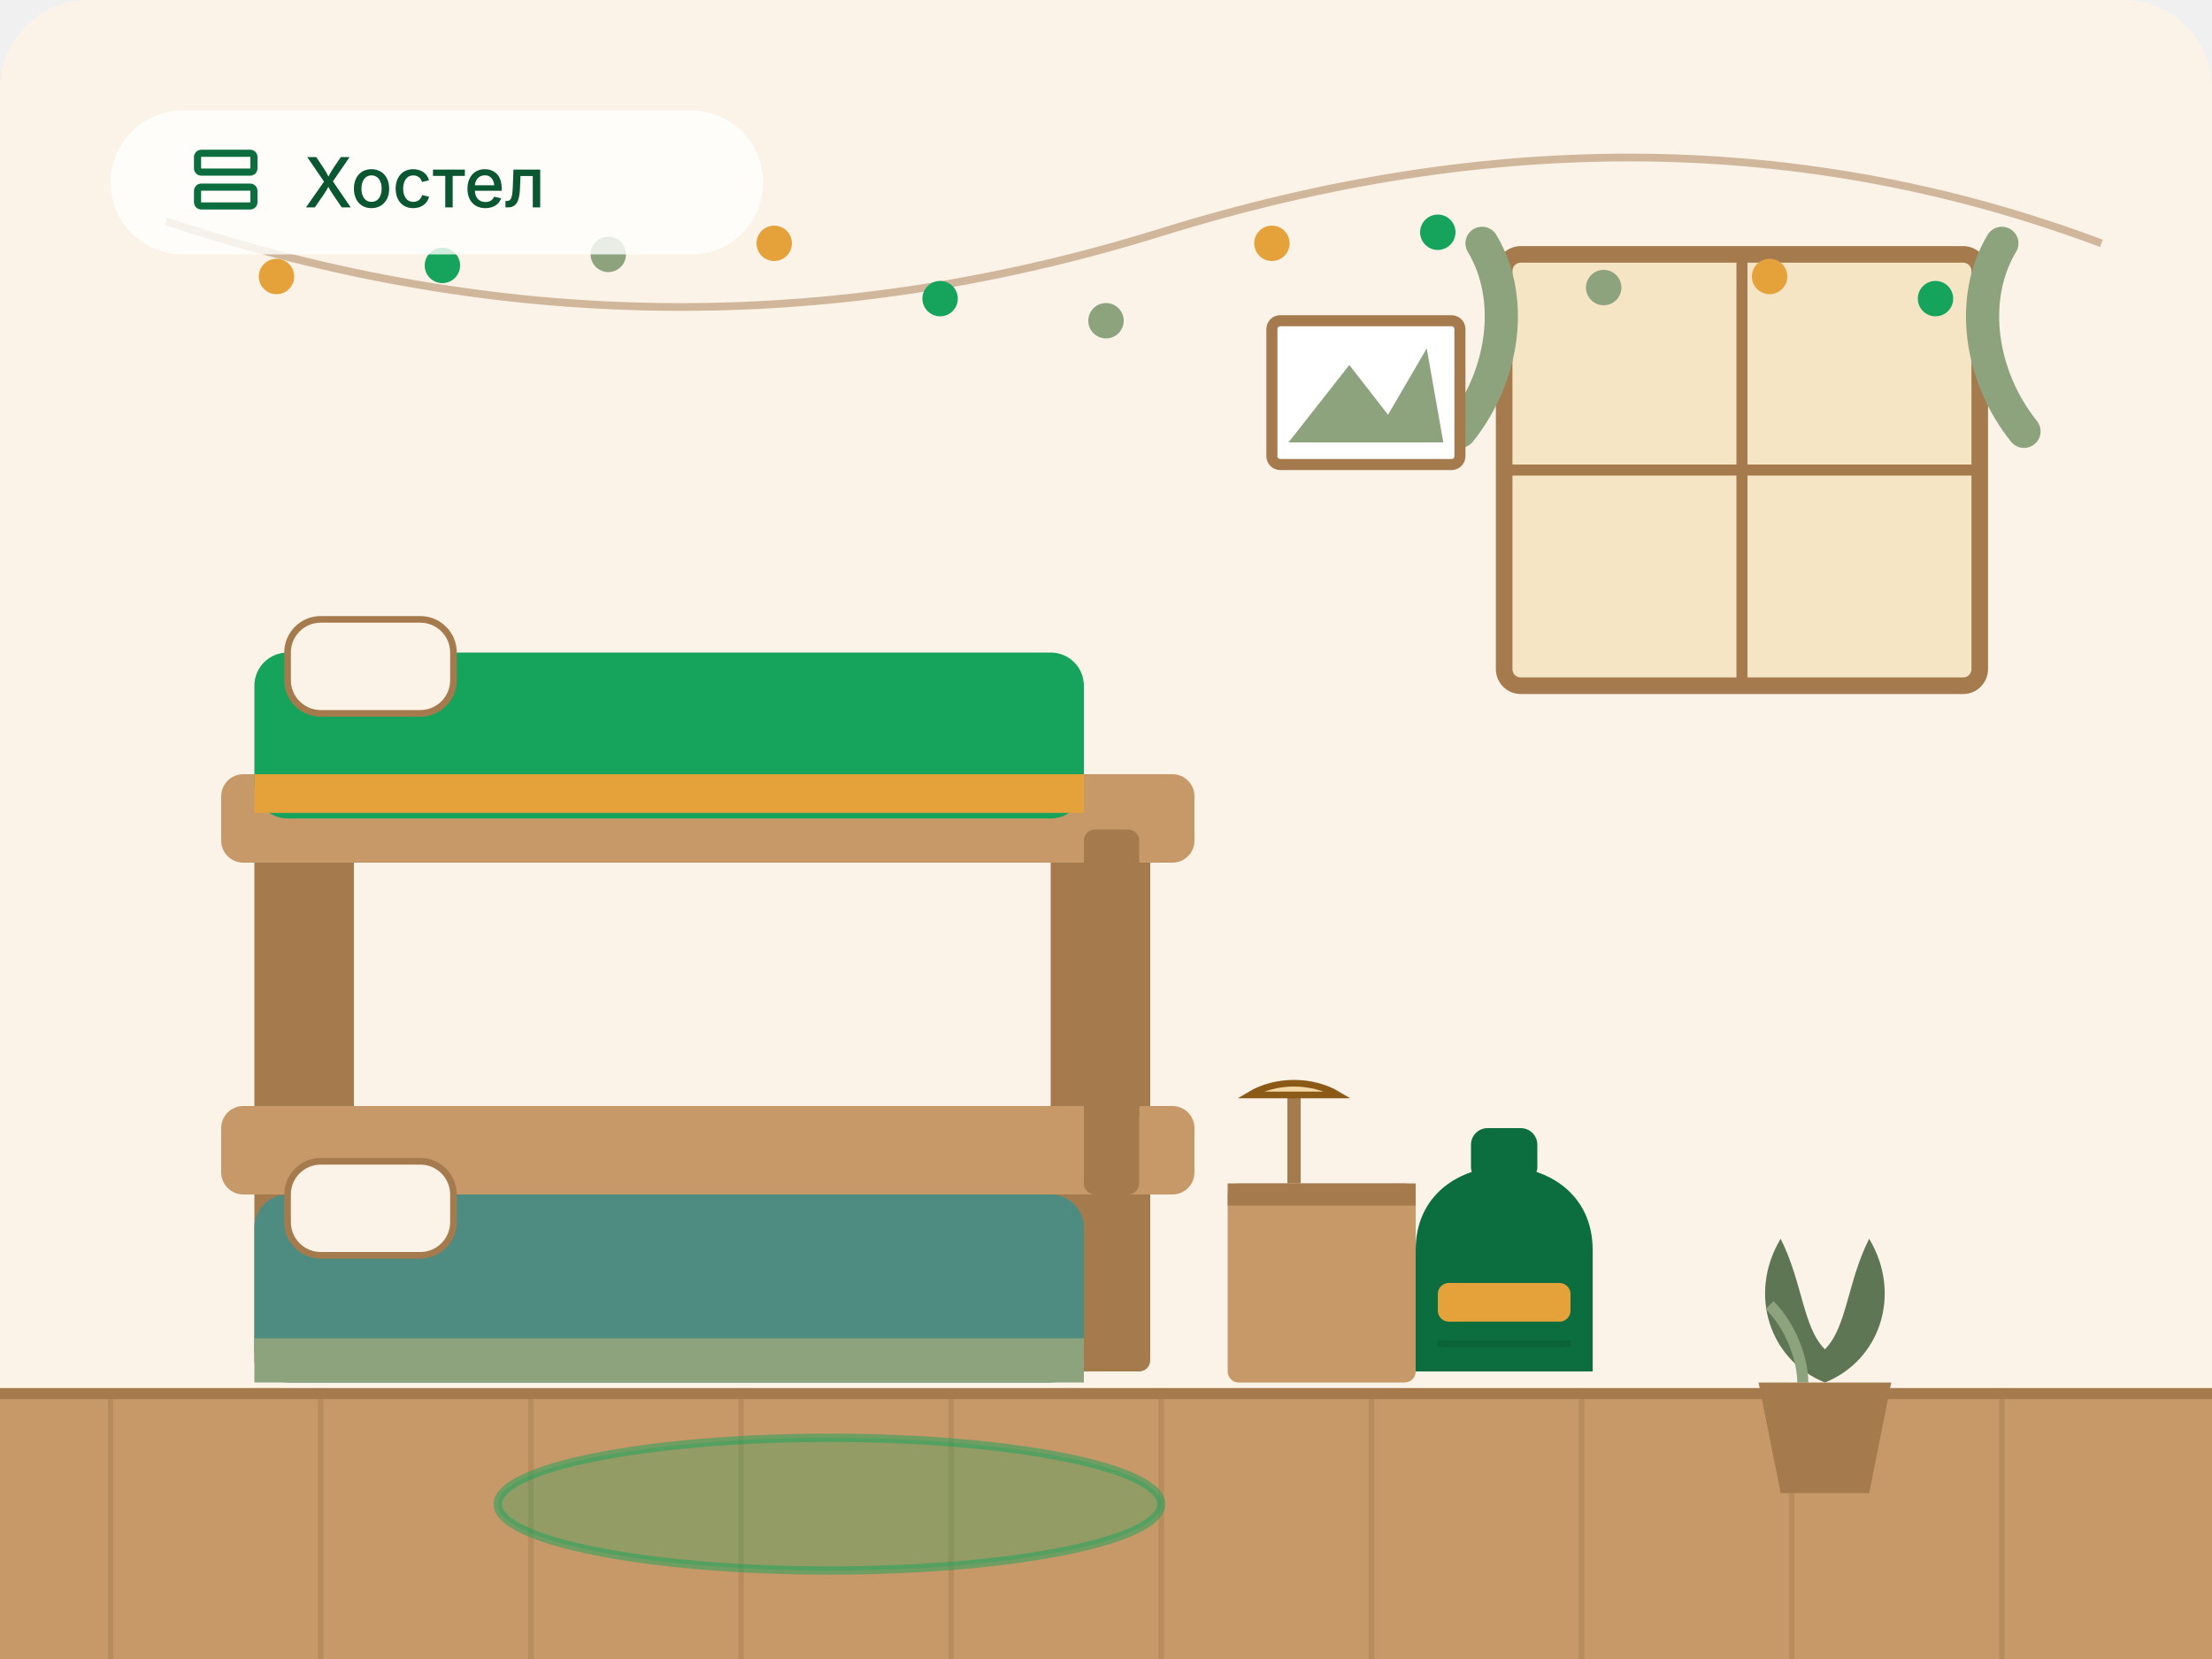
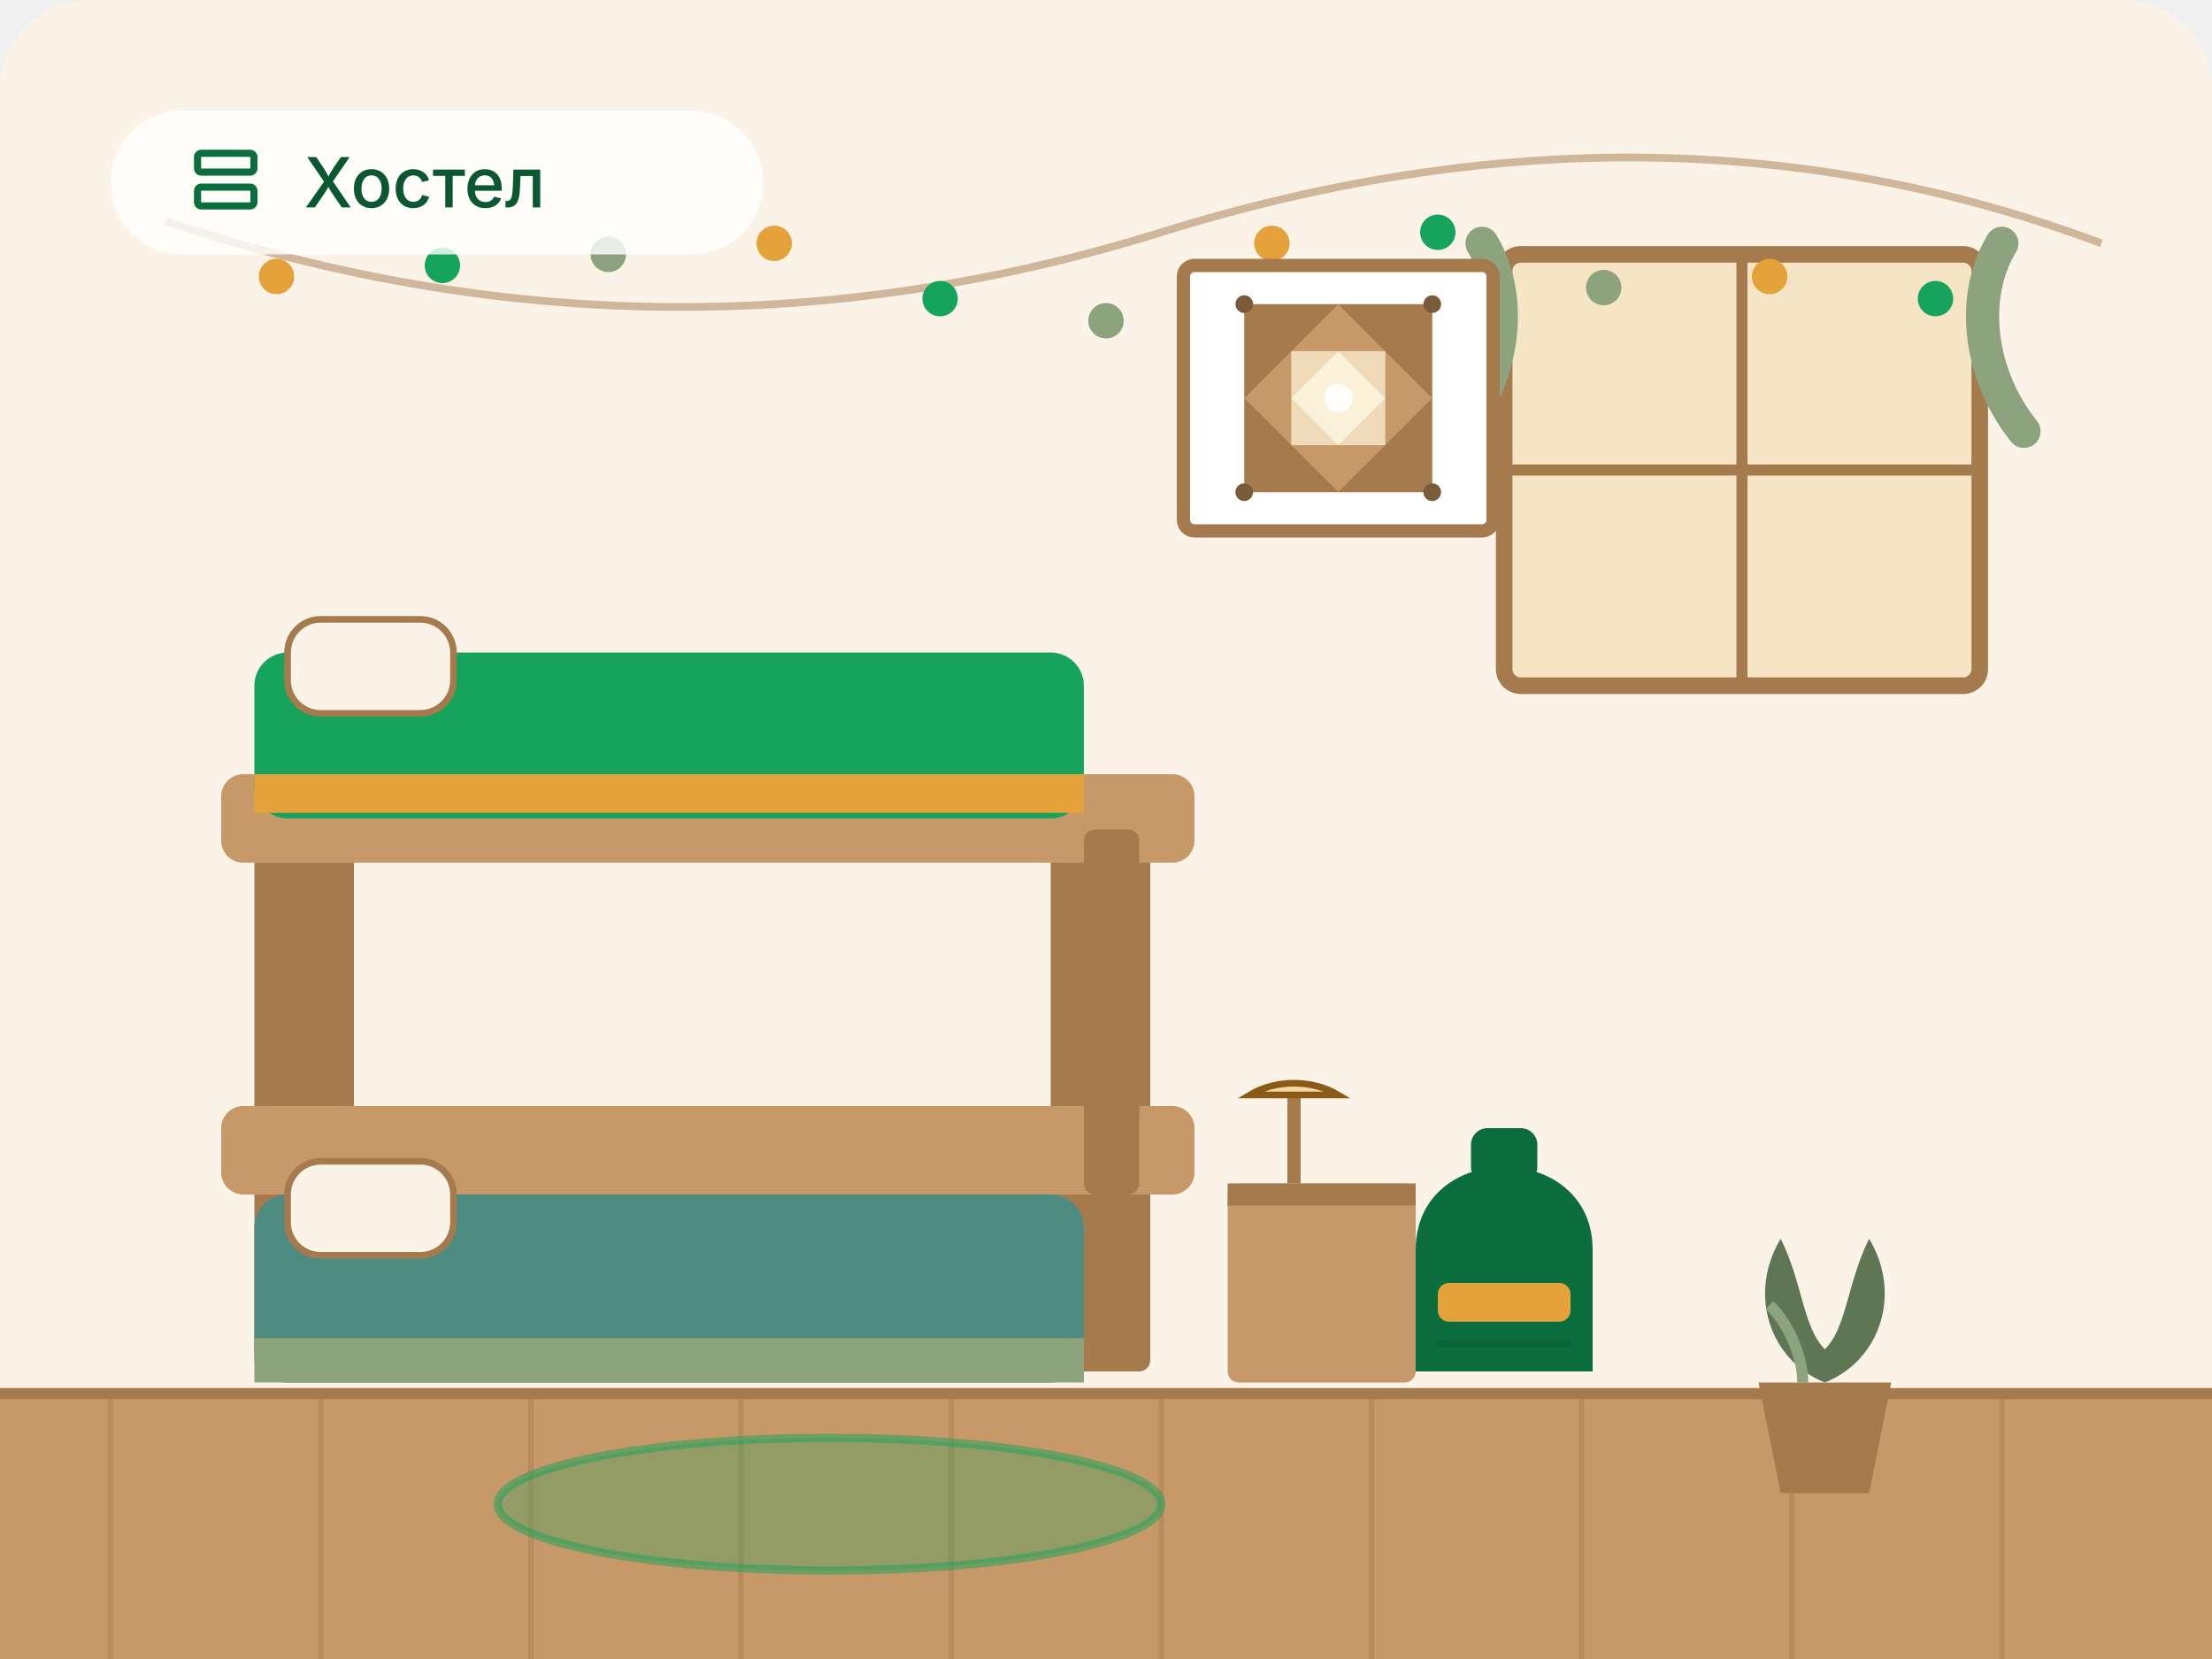
<svg xmlns="http://www.w3.org/2000/svg" viewBox="0 0 400 300" role="img" aria-label="Хостел">
  <rect width="400" height="300" rx="16" fill="#FBF3E8" />
  <rect x="0" y="252" width="400" height="48" fill="#C79868" />
  <line x1="0" y1="252" x2="400" y2="252" stroke="#A57B4E" stroke-width="2" />
  <line x1="20" y1="252" x2="20" y2="300" stroke="#A57B4E" stroke-width="1" opacity="0.4" />
  <line x1="58" y1="252" x2="58" y2="300" stroke="#A57B4E" stroke-width="1" opacity="0.4" />
  <line x1="96" y1="252" x2="96" y2="300" stroke="#A57B4E" stroke-width="1" opacity="0.4" />
  <line x1="134" y1="252" x2="134" y2="300" stroke="#A57B4E" stroke-width="1" opacity="0.4" />
  <line x1="172" y1="252" x2="172" y2="300" stroke="#A57B4E" stroke-width="1" opacity="0.4" />
  <line x1="210" y1="252" x2="210" y2="300" stroke="#A57B4E" stroke-width="1" opacity="0.4" />
  <line x1="248" y1="252" x2="248" y2="300" stroke="#A57B4E" stroke-width="1" opacity="0.4" />
  <line x1="286" y1="252" x2="286" y2="300" stroke="#A57B4E" stroke-width="1" opacity="0.4" />
  <line x1="324" y1="252" x2="324" y2="300" stroke="#A57B4E" stroke-width="1" opacity="0.4" />
  <line x1="362" y1="252" x2="362" y2="300" stroke="#A57B4E" stroke-width="1" opacity="0.4" />
  <rect x="272" y="46" width="86" height="78" rx="3" fill="#F3D9A6" opacity="0.55" />
  <rect x="272" y="46" width="86" height="78" rx="3" fill="none" stroke="#A57B4E" stroke-width="3" />
  <line x1="315" y1="46" x2="315" y2="124" stroke="#A57B4E" stroke-width="2" />
  <line x1="272" y1="85" x2="358" y2="85" stroke="#A57B4E" stroke-width="2" />
  <path d="M268 44c6 10 4 24-4 34" fill="none" stroke="#8CA37E" stroke-width="6" stroke-linecap="round" />
  <path d="M362 44c-6 10-4 24 4 34" fill="none" stroke="#8CA37E" stroke-width="6" stroke-linecap="round" />
  <path d="M30 40 Q120 70 210 42 T380 44" fill="none" stroke="#A57B4E" stroke-width="1.4" opacity="0.5" />
  <circle cx="50" cy="50.0" r="3.2" fill="#E5A13A" />
  <circle cx="80" cy="48.0" r="3.2" fill="#16a35c" />
  <circle cx="110" cy="46.0" r="3.2" fill="#8CA37E" />
  <circle cx="140" cy="44.0" r="3.2" fill="#E5A13A" />
  <circle cx="170" cy="54.0" r="3.2" fill="#16a35c" />
  <circle cx="200" cy="58.0" r="3.2" fill="#8CA37E" />
  <circle cx="230" cy="44.0" r="3.2" fill="#E5A13A" />
  <circle cx="260" cy="42.0" r="3.2" fill="#16a35c" />
  <circle cx="290" cy="52.0" r="3.2" fill="#8CA37E" />
  <circle cx="320" cy="50.0" r="3.2" fill="#E5A13A" />
  <circle cx="350" cy="54.0" r="3.2" fill="#16a35c" />
  <rect x="46" y="150" width="18" height="98" fill="#A57B4E" rx="2" />
  <rect x="190" y="150" width="18" height="98" fill="#A57B4E" rx="2" />
  <rect x="40" y="140" width="176" height="16" rx="4" fill="#C79868" />
  <rect x="46" y="118" width="150" height="30" rx="6" fill="#16a35c" />
  <rect x="52" y="112" width="30" height="17" rx="6" fill="#FBF3E8" stroke="#A57B4E" stroke-width="1.2" />
  <rect x="46" y="140" width="150" height="7" fill="#E5A13A" />
  <rect x="40" y="200" width="176" height="16" rx="4" fill="#C79868" />
  <rect x="46" y="216" width="150" height="34" rx="6" fill="#4E8C82" />
  <rect x="52" y="210" width="30" height="17" rx="6" fill="#FBF3E8" stroke="#A57B4E" stroke-width="1.2" />
  <rect x="46" y="242" width="150" height="8" fill="#8CA37E" />
  <rect x="196" y="150" width="10" height="66" fill="#A57B4E" rx="2" />
  <line x1="196" y1="164" x2="206" y2="164" stroke="#A57B4E" stroke-width="4" />
  <line x1="196" y1="182" x2="206" y2="182" stroke="#A57B4E" stroke-width="4" />
  <line x1="196" y1="200" x2="206" y2="200" stroke="#A57B4E" stroke-width="4" />
  <rect x="222" y="214" width="34" height="36" fill="#C79868" rx="2" />
  <rect x="222" y="214" width="34" height="4" fill="#A57B4E" />
  <path d="M234 214v-16" stroke="#A57B4E" stroke-width="2.4" />
  <path d="M226 198a13 10 0 0 1 16 0z" fill="#F3D9A6" stroke="#8C5A17" stroke-width="1.2" />
  <path d="M256 226c0-10 8-15 16-15s16 5 16 15v22h-32z" fill="#0c6e3e" />
  <rect x="266" y="204" width="12" height="10" rx="3" fill="#0c6e3e" />
  <rect x="260" y="232" width="24" height="7" rx="2" fill="#E5A13A" />
  <line x1="260" y1="243" x2="284" y2="243" stroke="#0a5732" stroke-width="1.2" opacity="0.5" />
  <path d="M330 250c-10-4-14-16-8-26 4 8 4 16 8 20 4-4 4-12 8-20 6 10 2 22-8 26z" fill="#5F7654" />
  <path d="M320 236c4 4 6 10 6 14" stroke="#8CA37E" stroke-width="2" fill="none" />
  <polygon points="318,250 342,250 338,270 322,270" fill="#A57B4E" />
  <ellipse cx="150" cy="272" rx="60" ry="12" fill="#16a35c" opacity="0.3" />
  <ellipse cx="150" cy="272" rx="60" ry="12" fill="none" stroke="#16a35c" stroke-width="1.5" opacity="0.5" />
-   <rect x="230" y="58" width="34" height="26" rx="1.5" fill="#fff" stroke="#A57B4E" stroke-width="2" />
-   <polygon points="233,80 244,66 251,75 258,63 261,80" fill="#8CA37E" />
+   <rect x="214" y="48" width="56" height="48" rx="2" fill="#fff" stroke="#A57B4E" stroke-width="2.4" />
+   <g transform="translate(242,72)">
+     <rect x="-17" y="-17" width="34" height="34" fill="#A57B4E" />
+     <rect x="-12" y="-12" width="24" height="24" fill="#C79868" transform="rotate(45)" />
+     <rect x="-8.5" y="-8.5" width="17" height="17" fill="#EFDBBA" />
+     <rect x="-6" y="-6" width="12" height="12" fill="#FBF0D8" transform="rotate(45)" />
+     <circle cx="0" cy="0" r="2.6" fill="#FFFFFF" opacity="0.95" />
+     <circle cx="-17" cy="-17" r="1.6" fill="#7A5B3A" />
+     <circle cx="17" cy="-17" r="1.6" fill="#7A5B3A" />
+     <circle cx="-17" cy="17" r="1.6" fill="#7A5B3A" />
+     <circle cx="17" cy="17" r="1.6" fill="#7A5B3A" />
+   </g>
  <g transform="translate(20,20)">
    <rect x="0" y="0" width="118" height="26" rx="13" fill="rgba(255,255,255,0.8)" />
    <g transform="translate(13,5) scale(0.68)" fill="none" stroke="#0c6e3e" stroke-width="1.9" stroke-linecap="round" stroke-linejoin="round">
      <rect x="4" y="4" width="15" height="5" rx="1" />
      <rect x="4" y="13" width="15" height="5" rx="1" />
    </g>
    <text x="35" y="17.5" font-family="Inter, sans-serif" font-size="12.5" font-weight="500" fill="#0a5732">Хостел</text>
  </g>
</svg>
